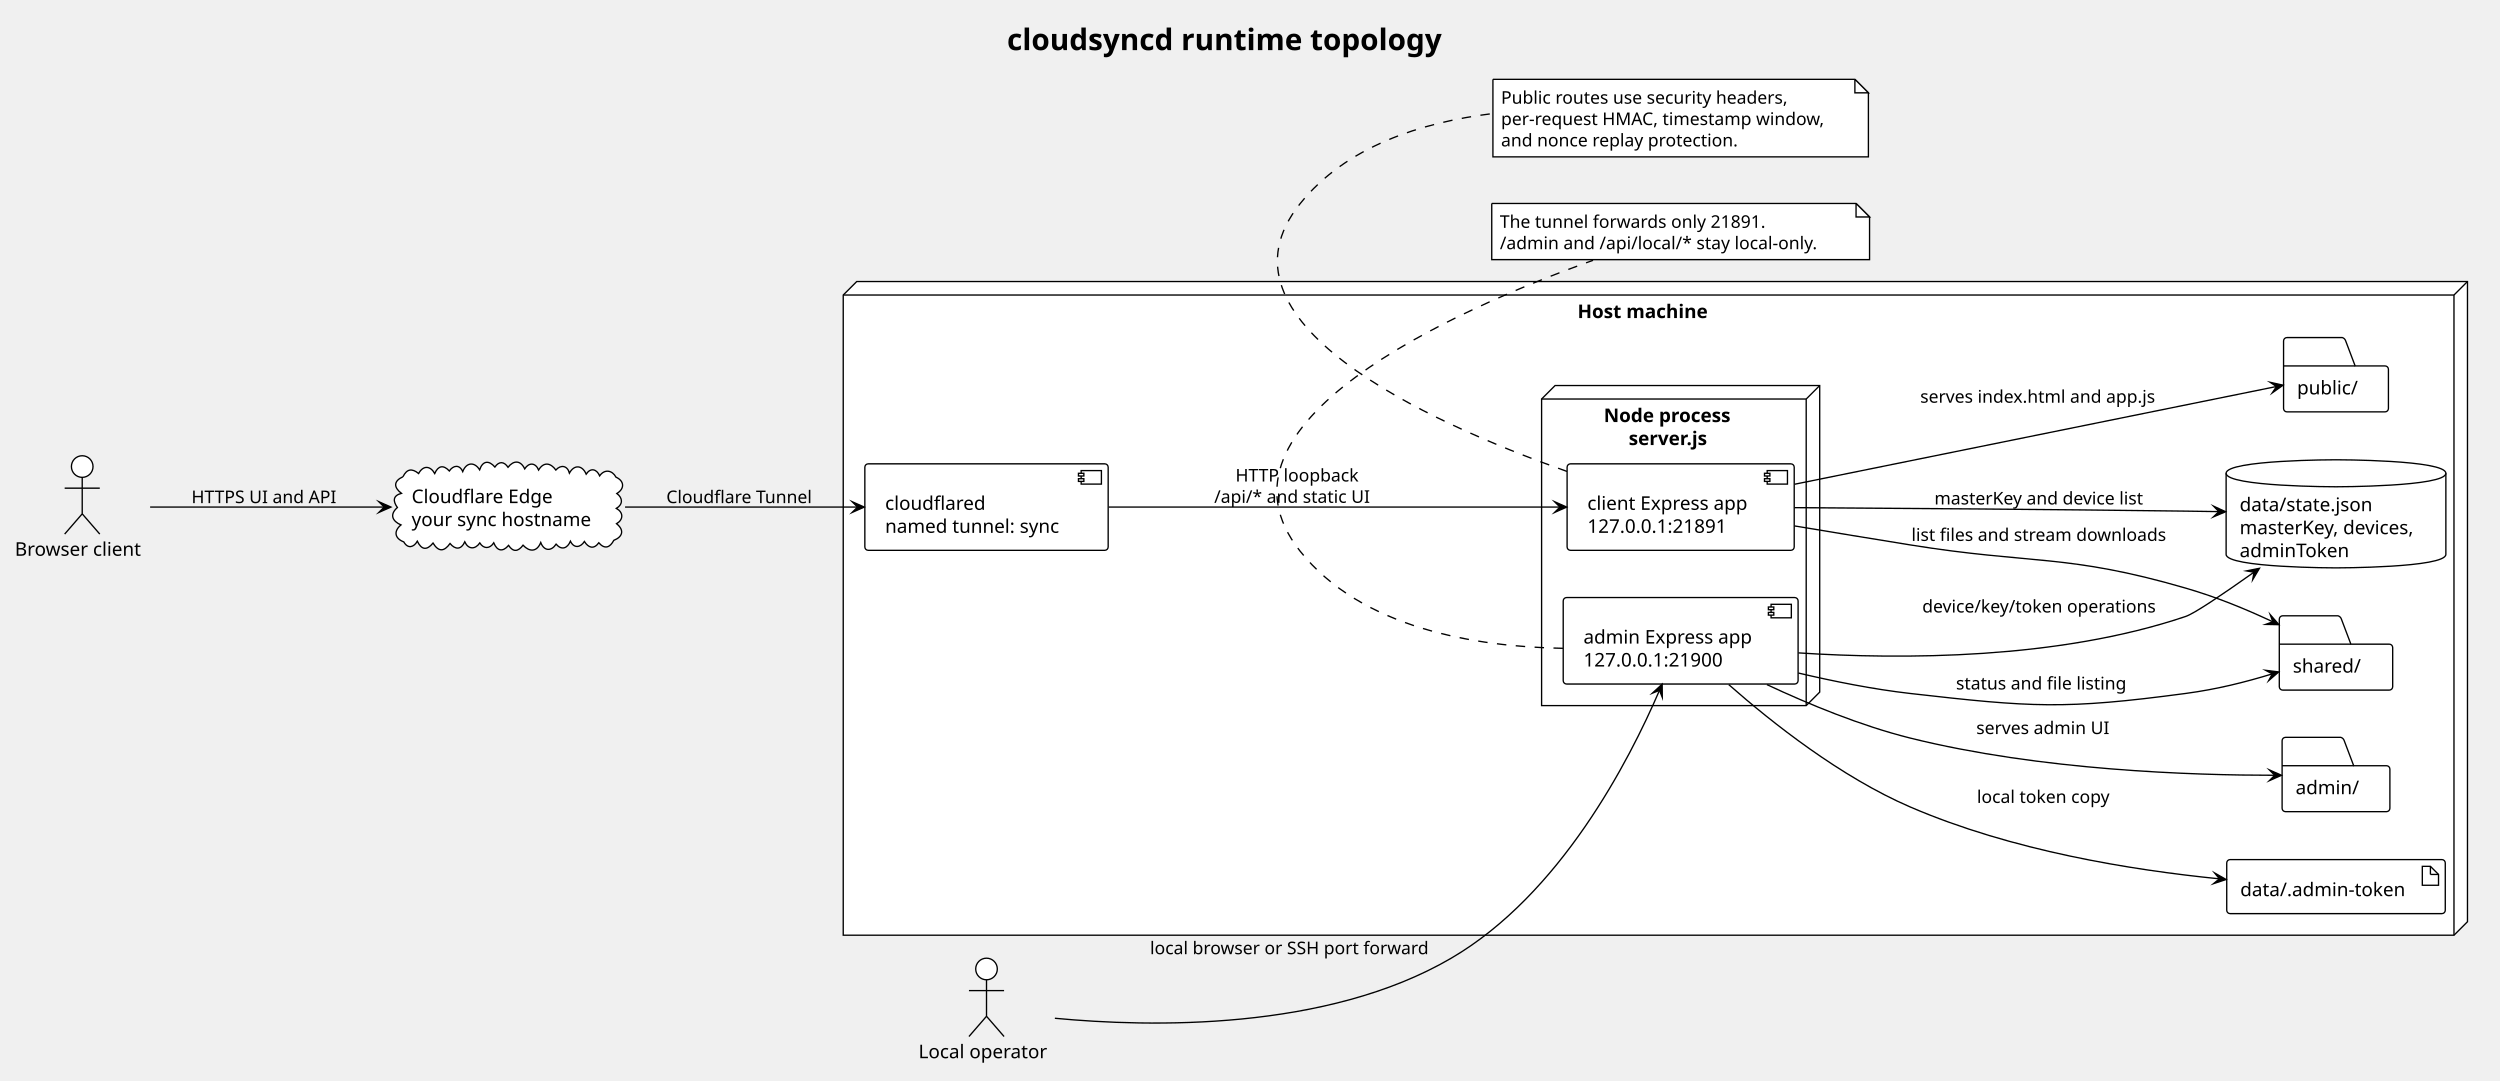
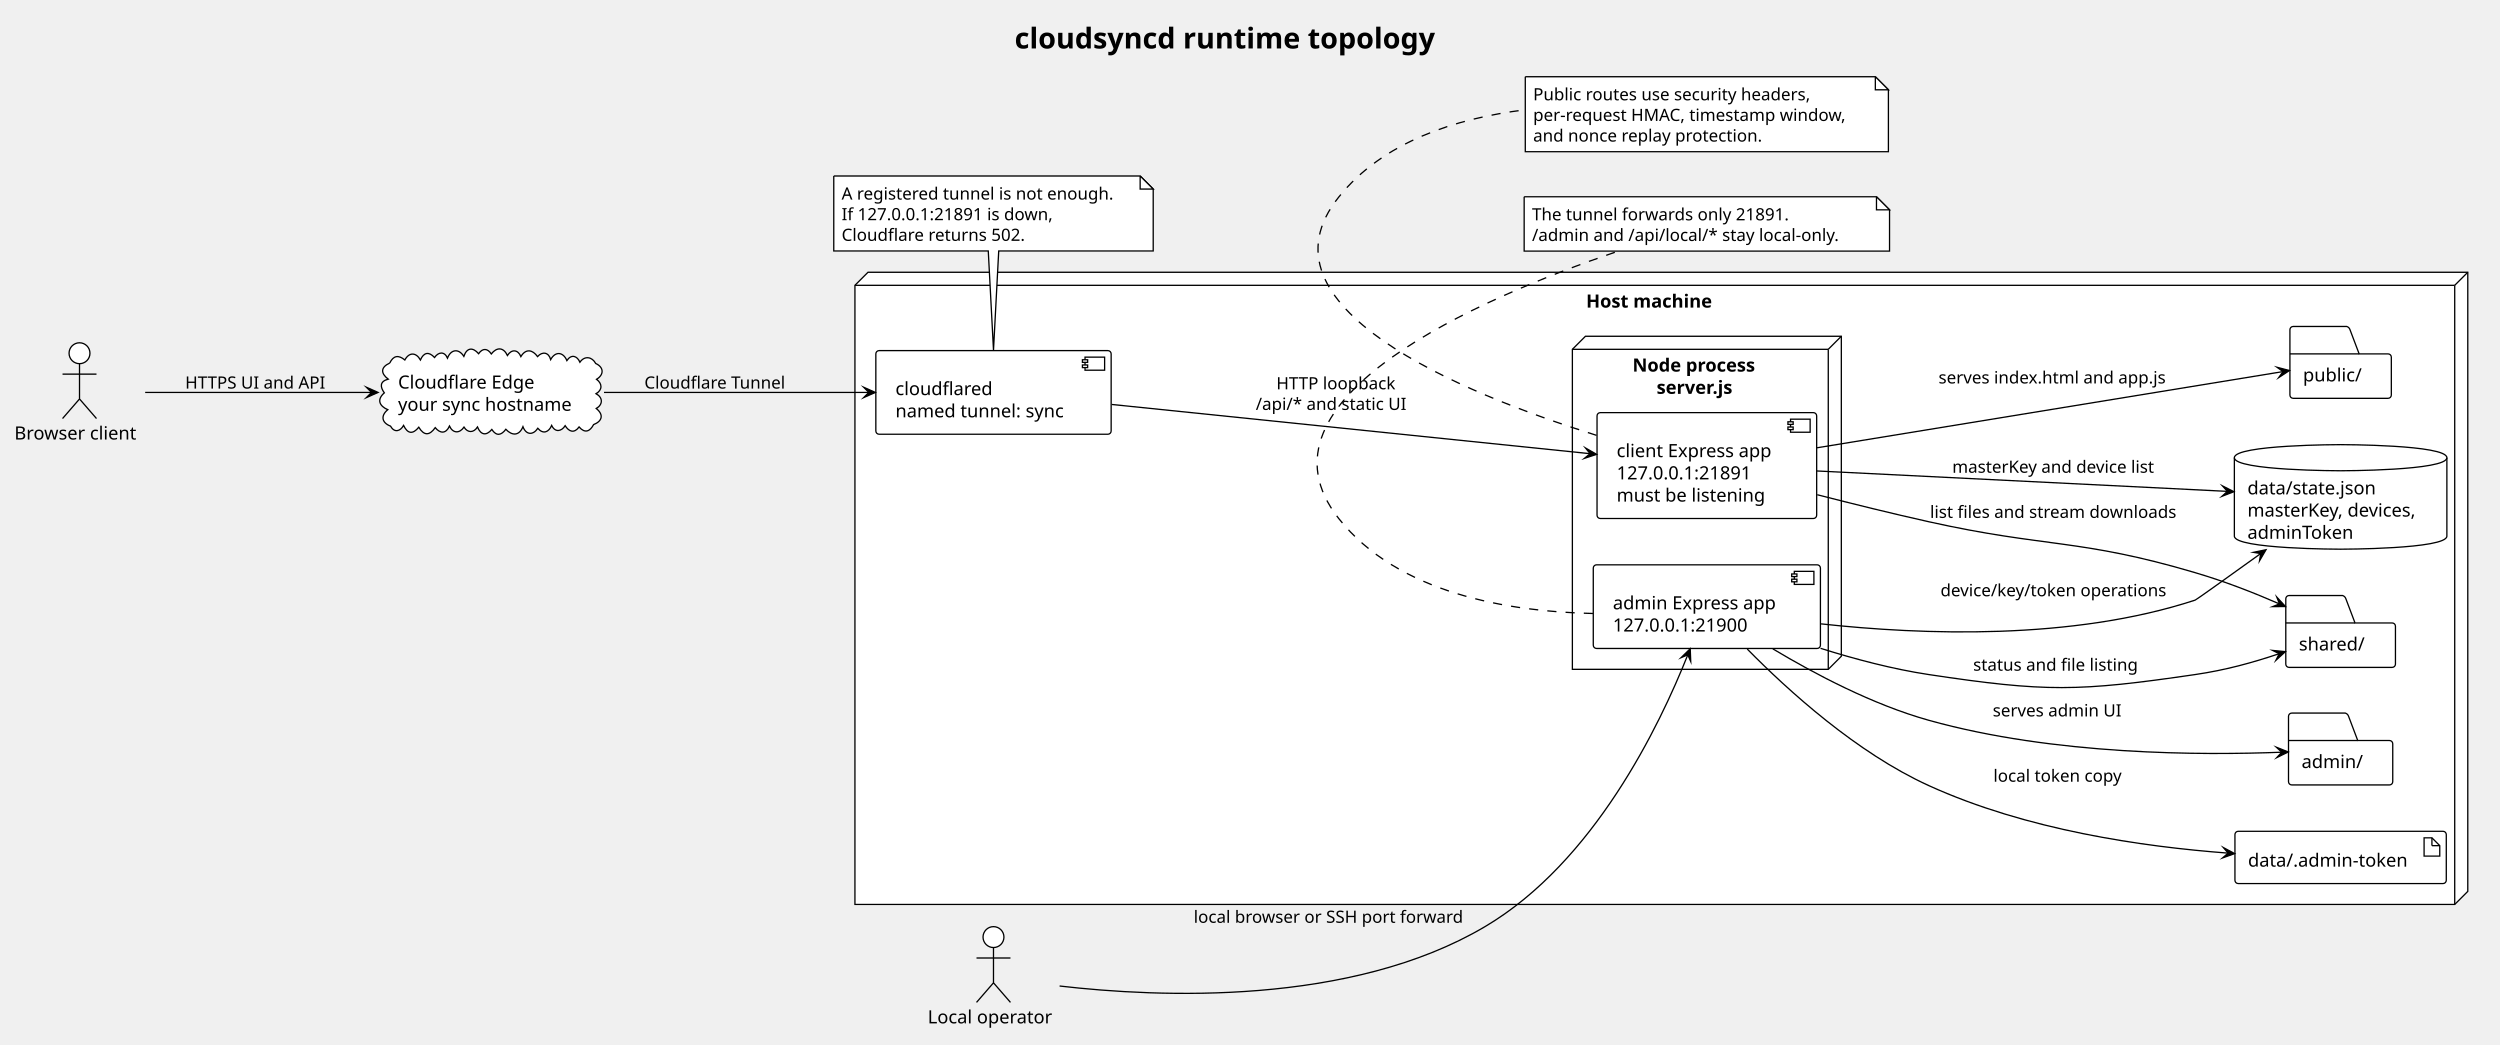
- <svg xmlns="http://www.w3.org/2000/svg" contentStyleType="text/css" data-diagram-type="DESCRIPTION" height="800px" preserveAspectRatio="none" style="width:1851px;height:800px;background:#FFFFFF;" version="1.1" viewBox="0 0 1851 800" width="1851px" zoomAndPan="magnify">
+ <svg xmlns="http://www.w3.org/2000/svg" contentStyleType="text/css" data-diagram-type="DESCRIPTION" height="800px" preserveAspectRatio="none" style="width:1914px;height:800px;background:#FFFFFF;" version="1.1" viewBox="0 0 1914 800" width="1914px" zoomAndPan="magnify">
  <defs />
  <g>
    <g class="title" data-source-line="4">
-       <text fill="#000000" font-family="Verdana" font-size="22" font-weight="700" lengthAdjust="spacing" textLength="358.682" x="745.619" y="37.118">cloudsyncd runtime topology</text>
+       <text fill="#000000" font-family="Verdana" font-size="22" font-weight="700" lengthAdjust="spacing" textLength="358.682" x="776.824" y="37.118">cloudsyncd runtime topology</text>
    </g>
    <g class="cluster" data-qualified-name="Host" data-source-line="10" id="ent0004">
-       <polygon fill="#FFFFFF" points="624.33,218.437,634.33,208.437,1826.92,208.437,1826.92,682.437,1816.92,692.437,624.33,692.437,624.33,218.437" style="stroke:#000000;stroke-width:1;stroke-linejoin:miter;stroke-miterlimit:10;" />
-       <line style="stroke:#000000;stroke-width:1;" x1="1816.92" x2="1826.92" y1="218.437" y2="208.437" />
-       <line style="stroke:#000000;stroke-width:1;" x1="624.33" x2="1816.92" y1="218.437" y2="218.437" />
-       <line style="stroke:#000000;stroke-width:1;" x1="1816.92" x2="1816.92" y1="218.437" y2="692.437" />
-       <text fill="#000000" font-family="Verdana" font-size="14" font-weight="700" lengthAdjust="spacing" textLength="107.235" x="1168.007" y="235.512">Host machine</text>
+       <polygon fill="#FFFFFF" points="654.54,218.437,664.54,208.437,1889.33,208.437,1889.33,682.437,1879.33,692.437,654.54,692.437,654.54,218.437" style="stroke:#000000;stroke-width:1;stroke-linejoin:miter;stroke-miterlimit:10;" />
+       <line style="stroke:#000000;stroke-width:1;" x1="1879.33" x2="1889.33" y1="218.437" y2="208.437" />
+       <line style="stroke:#000000;stroke-width:1;" x1="654.54" x2="1879.33" y1="218.437" y2="218.437" />
+       <line style="stroke:#000000;stroke-width:1;" x1="1879.33" x2="1879.33" y1="218.437" y2="692.437" />
+       <text fill="#000000" font-family="Verdana" font-size="14" font-weight="700" lengthAdjust="spacing" textLength="107.235" x="1214.317" y="235.512">Host machine</text>
    </g>
    <g class="cluster" data-qualified-name="Host.Node" data-source-line="13" id="ent0006">
-       <polygon fill="#FFFFFF" points="1141.4,295.437,1151.4,285.437,1347.31,285.437,1347.31,512.437,1337.31,522.437,1141.4,522.437,1141.4,295.437" style="stroke:#000000;stroke-width:1;stroke-linejoin:miter;stroke-miterlimit:10;" />
-       <line style="stroke:#000000;stroke-width:1;" x1="1337.31" x2="1347.31" y1="295.437" y2="285.437" />
-       <line style="stroke:#000000;stroke-width:1;" x1="1141.4" x2="1337.31" y1="295.437" y2="295.437" />
-       <line style="stroke:#000000;stroke-width:1;" x1="1337.31" x2="1337.31" y1="295.437" y2="522.437" />
-       <text fill="#000000" font-family="Verdana" font-size="14" font-weight="700" lengthAdjust="spacing" textLength="105.841" x="1187.435" y="312.512">Node process</text>
-       <text fill="#000000" font-family="Verdana" font-size="14" font-weight="700" lengthAdjust="spacing" textLength="68.92" x="1205.895" y="329.527">server.js</text>
+       <polygon fill="#FFFFFF" points="1203.81,267.437,1213.81,257.437,1409.72,257.437,1409.72,502.437,1399.72,512.437,1203.81,512.437,1203.81,267.437" style="stroke:#000000;stroke-width:1;stroke-linejoin:miter;stroke-miterlimit:10;" />
+       <line style="stroke:#000000;stroke-width:1;" x1="1399.72" x2="1409.72" y1="267.437" y2="257.437" />
+       <line style="stroke:#000000;stroke-width:1;" x1="1203.81" x2="1399.72" y1="267.437" y2="267.437" />
+       <line style="stroke:#000000;stroke-width:1;" x1="1399.72" x2="1399.72" y1="267.437" y2="512.437" />
+       <text fill="#000000" font-family="Verdana" font-size="14" font-weight="700" lengthAdjust="spacing" textLength="105.841" x="1249.845" y="284.512">Node process</text>
+       <text fill="#000000" font-family="Verdana" font-size="14" font-weight="700" lengthAdjust="spacing" textLength="68.92" x="1268.305" y="301.527">server.js</text>
    </g>
    <g class="entity" data-qualified-name="Host.Tunnel" data-source-line="11" id="ent0005">
-       <rect fill="#FFFFFF" height="64.029" rx="2.5" ry="2.5" style="stroke:#000000;stroke-width:1;" width="180.157" x="640.33" y="343.427" />
-       <rect fill="#FFFFFF" height="10" style="stroke:#000000;stroke-width:1;" width="15" x="800.487" y="348.427" />
-       <rect fill="#FFFFFF" height="2" style="stroke:#000000;stroke-width:1;" width="4" x="798.487" y="350.427" />
-       <rect fill="#FFFFFF" height="2" style="stroke:#000000;stroke-width:1;" width="4" x="798.487" y="354.427" />
-       <text fill="#000000" font-family="Verdana" font-size="14" lengthAdjust="spacing" textLength="77.424" x="655.33" y="377.502">cloudflared</text>
-       <text fill="#000000" font-family="Verdana" font-size="14" lengthAdjust="spacing" textLength="140.157" x="655.33" y="394.517">named tunnel: sync</text>
+       <rect fill="#FFFFFF" height="64.029" rx="2.5" ry="2.5" style="stroke:#000000;stroke-width:1;" width="180.157" x="670.54" y="268.427" />
+       <rect fill="#FFFFFF" height="10" style="stroke:#000000;stroke-width:1;" width="15" x="830.697" y="273.427" />
+       <rect fill="#FFFFFF" height="2" style="stroke:#000000;stroke-width:1;" width="4" x="828.697" y="275.427" />
+       <rect fill="#FFFFFF" height="2" style="stroke:#000000;stroke-width:1;" width="4" x="828.697" y="279.427" />
+       <text fill="#000000" font-family="Verdana" font-size="14" lengthAdjust="spacing" textLength="77.424" x="685.54" y="302.502">cloudflared</text>
+       <text fill="#000000" font-family="Verdana" font-size="14" lengthAdjust="spacing" textLength="140.157" x="685.54" y="319.517">named tunnel: sync</text>
    </g>
    <g class="entity" data-qualified-name="Host.PublicDir" data-source-line="18" id="ent0009">
-       <path d="M1693.25,249.937 L1734.25,249.937 A3.75,3.75 0 0 1 1736.75,252.437 L1743.75,270.937 L1765.89,270.937 A2.5,2.5 0 0 1 1768.39,273.437 L1768.39,302.452 A2.5,2.5 0 0 1 1765.89,304.952 L1693.25,304.952 A2.5,2.5 0 0 1 1690.75,302.452 L1690.75,252.437 A2.5,2.5 0 0 1 1693.25,249.937" fill="#FFFFFF" style="stroke:#000000;stroke-width:1;" />
-       <line style="stroke:#000000;stroke-width:1;" x1="1690.75" x2="1743.75" y1="270.937" y2="270.937" />
-       <text fill="#000000" font-family="Verdana" font-size="14" lengthAdjust="spacing" textLength="47.64" x="1700.75" y="292.012">public/</text>
+       <path d="M1755.66,249.937 L1796.66,249.937 A3.75,3.75 0 0 1 1799.16,252.437 L1806.16,270.937 L1828.3,270.937 A2.5,2.5 0 0 1 1830.8,273.437 L1830.8,302.452 A2.5,2.5 0 0 1 1828.3,304.952 L1755.66,304.952 A2.5,2.5 0 0 1 1753.16,302.452 L1753.16,252.437 A2.5,2.5 0 0 1 1755.66,249.937" fill="#FFFFFF" style="stroke:#000000;stroke-width:1;" />
+       <line style="stroke:#000000;stroke-width:1;" x1="1753.16" x2="1806.16" y1="270.937" y2="270.937" />
+       <text fill="#000000" font-family="Verdana" font-size="14" lengthAdjust="spacing" textLength="47.64" x="1763.16" y="292.012">public/</text>
    </g>
    <g class="entity" data-qualified-name="Host.AdminDir" data-source-line="19" id="ent0010">
-       <path d="M1692.17,545.937 L1733.17,545.937 A3.75,3.75 0 0 1 1735.67,548.437 L1742.67,566.937 L1766.977,566.937 A2.5,2.5 0 0 1 1769.477,569.437 L1769.477,598.452 A2.5,2.5 0 0 1 1766.977,600.952 L1692.17,600.952 A2.5,2.5 0 0 1 1689.67,598.452 L1689.67,548.437 A2.5,2.5 0 0 1 1692.17,545.937" fill="#FFFFFF" style="stroke:#000000;stroke-width:1;" />
-       <line style="stroke:#000000;stroke-width:1;" x1="1689.67" x2="1742.67" y1="566.937" y2="566.937" />
-       <text fill="#000000" font-family="Verdana" font-size="14" lengthAdjust="spacing" textLength="49.807" x="1699.67" y="588.013">admin/</text>
+       <path d="M1754.58,545.937 L1795.58,545.937 A3.75,3.75 0 0 1 1798.08,548.437 L1805.08,566.937 L1829.387,566.937 A2.5,2.5 0 0 1 1831.887,569.437 L1831.887,598.452 A2.5,2.5 0 0 1 1829.387,600.952 L1754.58,600.952 A2.5,2.5 0 0 1 1752.08,598.452 L1752.08,548.437 A2.5,2.5 0 0 1 1754.58,545.937" fill="#FFFFFF" style="stroke:#000000;stroke-width:1;" />
+       <line style="stroke:#000000;stroke-width:1;" x1="1752.08" x2="1805.08" y1="566.937" y2="566.937" />
+       <text fill="#000000" font-family="Verdana" font-size="14" lengthAdjust="spacing" textLength="49.807" x="1762.08" y="588.013">admin/</text>
    </g>
    <g class="entity" data-qualified-name="Host.SharedDir" data-source-line="20" id="ent0011">
-       <path d="M1690.09,455.937 L1731.09,455.937 A3.75,3.75 0 0 1 1733.59,458.437 L1740.59,476.937 L1769.046,476.937 A2.5,2.5 0 0 1 1771.546,479.437 L1771.546,508.452 A2.5,2.5 0 0 1 1769.046,510.952 L1690.09,510.952 A2.5,2.5 0 0 1 1687.59,508.452 L1687.59,458.437 A2.5,2.5 0 0 1 1690.09,455.937" fill="#FFFFFF" style="stroke:#000000;stroke-width:1;" />
-       <line style="stroke:#000000;stroke-width:1;" x1="1687.59" x2="1740.59" y1="476.937" y2="476.937" />
-       <text fill="#000000" font-family="Verdana" font-size="14" lengthAdjust="spacing" textLength="53.956" x="1697.59" y="498.012">shared/</text>
+       <path d="M1752.5,455.937 L1793.5,455.937 A3.75,3.75 0 0 1 1796,458.437 L1803,476.937 L1831.456,476.937 A2.5,2.5 0 0 1 1833.956,479.437 L1833.956,508.452 A2.5,2.5 0 0 1 1831.456,510.952 L1752.5,510.952 A2.5,2.5 0 0 1 1750,508.452 L1750,458.437 A2.5,2.5 0 0 1 1752.5,455.937" fill="#FFFFFF" style="stroke:#000000;stroke-width:1;" />
+       <line style="stroke:#000000;stroke-width:1;" x1="1750" x2="1803" y1="476.937" y2="476.937" />
+       <text fill="#000000" font-family="Verdana" font-size="14" lengthAdjust="spacing" textLength="53.956" x="1760" y="498.012">shared/</text>
    </g>
    <g class="entity" data-qualified-name="Host.State" data-source-line="21" id="ent0012">
-       <path d="M1648.22,350.417 C1648.22,340.417 1729.57,340.417 1729.57,340.417 C1729.57,340.417 1810.92,340.417 1810.92,350.417 L1810.92,410.461 C1810.92,420.461 1729.57,420.461 1729.57,420.461 C1729.57,420.461 1648.22,420.461 1648.22,410.461 L1648.22,350.417" fill="#FFFFFF" style="stroke:#000000;stroke-width:1;" />
-       <path d="M1648.22,350.417 C1648.22,360.417 1729.57,360.417 1729.57,360.417 C1729.57,360.417 1810.92,360.417 1810.92,350.417" fill="none" style="stroke:#000000;stroke-width:1;" />
-       <text fill="#000000" font-family="Verdana" font-size="14" lengthAdjust="spacing" textLength="107.051" x="1658.22" y="378.493">data/state.json</text>
-       <text fill="#000000" font-family="Verdana" font-size="14" lengthAdjust="spacing" textLength="142.7" x="1658.22" y="395.507">masterKey, devices,</text>
-       <text fill="#000000" font-family="Verdana" font-size="14" lengthAdjust="spacing" textLength="86.058" x="1658.22" y="412.522">adminToken</text>
+       <path d="M1710.63,350.417 C1710.63,340.417 1791.98,340.417 1791.98,340.417 C1791.98,340.417 1873.33,340.417 1873.33,350.417 L1873.33,410.461 C1873.33,420.461 1791.98,420.461 1791.98,420.461 C1791.98,420.461 1710.63,420.461 1710.63,410.461 L1710.63,350.417" fill="#FFFFFF" style="stroke:#000000;stroke-width:1;" />
+       <path d="M1710.63,350.417 C1710.63,360.417 1791.98,360.417 1791.98,360.417 C1791.98,360.417 1873.33,360.417 1873.33,350.417" fill="none" style="stroke:#000000;stroke-width:1;" />
+       <text fill="#000000" font-family="Verdana" font-size="14" lengthAdjust="spacing" textLength="107.051" x="1720.63" y="378.493">data/state.json</text>
+       <text fill="#000000" font-family="Verdana" font-size="14" lengthAdjust="spacing" textLength="142.7" x="1720.63" y="395.507">masterKey, devices,</text>
+       <text fill="#000000" font-family="Verdana" font-size="14" lengthAdjust="spacing" textLength="86.058" x="1720.63" y="412.522">adminToken</text>
    </g>
    <g class="entity" data-qualified-name="Host.TokenFile" data-source-line="22" id="ent0013">
-       <rect fill="#FFFFFF" height="40.015" rx="2.5" ry="2.5" style="stroke:#000000;stroke-width:1;" width="161.81" x="1648.67" y="636.437" />
-       <polygon fill="#FFFFFF" points="1793.48,641.437,1793.48,655.437,1805.48,655.437,1805.48,647.437,1799.48,641.437,1793.48,641.437" style="stroke:#000000;stroke-width:1;stroke-linejoin:miter;stroke-miterlimit:10;" />
-       <line style="stroke:#000000;stroke-width:1;" x1="1799.48" x2="1799.48" y1="641.437" y2="647.437" />
-       <line style="stroke:#000000;stroke-width:1;" x1="1805.48" x2="1799.48" y1="647.437" y2="647.437" />
-       <text fill="#000000" font-family="Verdana" font-size="14" lengthAdjust="spacing" textLength="131.81" x="1658.67" y="663.513">data/.admin-token</text>
+       <rect fill="#FFFFFF" height="40.015" rx="2.5" ry="2.5" style="stroke:#000000;stroke-width:1;" width="161.81" x="1711.07" y="636.437" />
+       <polygon fill="#FFFFFF" points="1855.88,641.437,1855.88,655.437,1867.88,655.437,1867.88,647.437,1861.88,641.437,1855.88,641.437" style="stroke:#000000;stroke-width:1;stroke-linejoin:miter;stroke-miterlimit:10;" />
+       <line style="stroke:#000000;stroke-width:1;" x1="1861.88" x2="1861.88" y1="641.437" y2="647.437" />
+       <line style="stroke:#000000;stroke-width:1;" x1="1867.88" x2="1861.88" y1="647.437" y2="647.437" />
+       <text fill="#000000" font-family="Verdana" font-size="14" lengthAdjust="spacing" textLength="131.81" x="1721.07" y="663.513">data/.admin-token</text>
    </g>
    <g class="entity" data-qualified-name="Host.Node.ClientApp" data-source-line="14" id="ent0007">
-       <rect fill="#FFFFFF" height="64.029" rx="2.5" ry="2.5" style="stroke:#000000;stroke-width:1;" width="168.153" x="1160.28" y="343.427" />
-       <rect fill="#FFFFFF" height="10" style="stroke:#000000;stroke-width:1;" width="15" x="1308.433" y="348.427" />
-       <rect fill="#FFFFFF" height="2" style="stroke:#000000;stroke-width:1;" width="4" x="1306.433" y="350.427" />
-       <rect fill="#FFFFFF" height="2" style="stroke:#000000;stroke-width:1;" width="4" x="1306.433" y="354.427" />
-       <text fill="#000000" font-family="Verdana" font-size="14" lengthAdjust="spacing" textLength="128.153" x="1175.28" y="377.502">client Express app</text>
-       <text fill="#000000" font-family="Verdana" font-size="14" lengthAdjust="spacing" textLength="119.54" x="1175.28" y="394.517">127.0.0.1:21891</text>
+       <rect fill="#FFFFFF" height="81.044" rx="2.5" ry="2.5" style="stroke:#000000;stroke-width:1;" width="168.153" x="1222.69" y="315.917" />
+       <rect fill="#FFFFFF" height="10" style="stroke:#000000;stroke-width:1;" width="15" x="1370.843" y="320.917" />
+       <rect fill="#FFFFFF" height="2" style="stroke:#000000;stroke-width:1;" width="4" x="1368.843" y="322.917" />
+       <rect fill="#FFFFFF" height="2" style="stroke:#000000;stroke-width:1;" width="4" x="1368.843" y="326.917" />
+       <text fill="#000000" font-family="Verdana" font-size="14" lengthAdjust="spacing" textLength="128.153" x="1237.69" y="349.993">client Express app</text>
+       <text fill="#000000" font-family="Verdana" font-size="14" lengthAdjust="spacing" textLength="119.54" x="1237.69" y="367.007">127.0.0.1:21891</text>
+       <text fill="#000000" font-family="Verdana" font-size="14" lengthAdjust="spacing" textLength="121.311" x="1237.69" y="384.022">must be listening</text>
    </g>
    <g class="entity" data-qualified-name="Host.Node.AdminApp" data-source-line="15" id="ent0008">
-       <rect fill="#FFFFFF" height="64.029" rx="2.5" ry="2.5" style="stroke:#000000;stroke-width:1;" width="173.909" x="1157.4" y="442.427" />
-       <rect fill="#FFFFFF" height="10" style="stroke:#000000;stroke-width:1;" width="15" x="1311.309" y="447.427" />
-       <rect fill="#FFFFFF" height="2" style="stroke:#000000;stroke-width:1;" width="4" x="1309.309" y="449.427" />
-       <rect fill="#FFFFFF" height="2" style="stroke:#000000;stroke-width:1;" width="4" x="1309.309" y="453.427" />
-       <text fill="#000000" font-family="Verdana" font-size="14" lengthAdjust="spacing" textLength="133.909" x="1172.4" y="476.502">admin Express app</text>
-       <text fill="#000000" font-family="Verdana" font-size="14" lengthAdjust="spacing" textLength="119.54" x="1172.4" y="493.517">127.0.0.1:21900</text>
+       <rect fill="#FFFFFF" height="64.029" rx="2.5" ry="2.5" style="stroke:#000000;stroke-width:1;" width="173.909" x="1219.81" y="432.427" />
+       <rect fill="#FFFFFF" height="10" style="stroke:#000000;stroke-width:1;" width="15" x="1373.719" y="437.427" />
+       <rect fill="#FFFFFF" height="2" style="stroke:#000000;stroke-width:1;" width="4" x="1371.719" y="439.427" />
+       <rect fill="#FFFFFF" height="2" style="stroke:#000000;stroke-width:1;" width="4" x="1371.719" y="443.427" />
+       <text fill="#000000" font-family="Verdana" font-size="14" lengthAdjust="spacing" textLength="133.909" x="1234.81" y="466.502">admin Express app</text>
+       <text fill="#000000" font-family="Verdana" font-size="14" lengthAdjust="spacing" textLength="119.54" x="1234.81" y="483.517">127.0.0.1:21900</text>
    </g>
    <g class="entity" data-qualified-name="Browser" data-source-line="6" id="ent0001">
-       <ellipse cx="60.875" cy="345.437" fill="#FFFFFF" rx="8" ry="8" style="stroke:#000000;stroke-width:1;" />
-       <path d="M60.875,353.437 L60.875,380.437 M47.875,361.437 L73.875,361.437 M60.875,380.437 L47.875,395.437 M60.875,380.437 L73.875,395.437" fill="none" style="stroke:#000000;stroke-width:1;" />
-       <text fill="#000000" font-family="Verdana" font-size="14" lengthAdjust="spacing" textLength="99.75" x="11" y="411.512">Browser client</text>
+       <ellipse cx="60.875" cy="270.437" fill="#FFFFFF" rx="8" ry="8" style="stroke:#000000;stroke-width:1;" />
+       <path d="M60.875,278.437 L60.875,305.437 M47.875,286.437 L73.875,286.437 M60.875,305.437 L47.875,320.437 M60.875,305.437 L73.875,320.437" fill="none" style="stroke:#000000;stroke-width:1;" />
+       <text fill="#000000" font-family="Verdana" font-size="14" lengthAdjust="spacing" textLength="99.75" x="11" y="336.512">Browser client</text>
    </g>
    <g class="entity" data-qualified-name="Operator" data-source-line="7" id="ent0002">
-       <ellipse cx="730.413" cy="717.437" fill="#FFFFFF" rx="8" ry="8" style="stroke:#000000;stroke-width:1;" />
-       <path d="M730.413,725.437 L730.413,752.437 M717.413,733.437 L743.413,733.437 M730.413,752.437 L717.413,767.437 M730.413,752.437 L743.413,767.437" fill="none" style="stroke:#000000;stroke-width:1;" />
-       <text fill="#000000" font-family="Verdana" font-size="14" lengthAdjust="spacing" textLength="100.686" x="680.07" y="783.513">Local operator</text>
+       <ellipse cx="760.613" cy="717.437" fill="#FFFFFF" rx="8" ry="8" style="stroke:#000000;stroke-width:1;" />
+       <path d="M760.613,725.437 L760.613,752.437 M747.613,733.437 L773.613,733.437 M760.613,752.437 L747.613,767.437 M760.613,752.437 L773.613,767.437" fill="none" style="stroke:#000000;stroke-width:1;" />
+       <text fill="#000000" font-family="Verdana" font-size="14" lengthAdjust="spacing" textLength="100.686" x="710.27" y="783.513">Local operator</text>
    </g>
    <g class="entity" data-qualified-name="Edge" data-source-line="8" id="ent0003">
-       <path d="M298.375,352.969 C301.213,347.093 305.079,346.608 309.942,350.595 C313.276,344.489 318.491,344.681 321.865,350.555 C324.473,344.745 328.26,343.972 332.681,348.694 C335.588,344.524 340.14,343.668 342.606,349.148 C345.195,342.415 351.127,341.562 355.106,347.81 C357.449,341.065 361.939,340.659 366.417,345.773 C369.534,341.368 373.179,341.588 376.139,345.948 C380.339,340.663 385.394,340.692 388.484,347.118 C391.671,342.204 396.469,342.496 398.799,347.969 C402.636,341.665 407.724,342.721 411.543,347.988 C415.296,343.852 420.053,344.676 421.613,350.26 C425.226,343.692 431.194,344.415 433.995,351.024 C437.481,345.957 441.785,347.367 443.998,352.297 C447.619,347.113 453.315,348.112 456.081,353.293 C462.412,356.156 462.546,361.881 456.716,365.383 C461.151,368.698 461.391,373.401 456.371,376.419 C461.654,379.385 461.724,384.668 456.503,387.757 C462.392,392.49 461.122,397.436 454.451,400.078 C451.662,405.344 447.848,407.022 443.354,401.897 C439.542,407.03 435.628,405.518 432.687,400.941 C429.837,405.377 425.017,406.291 422.359,400.743 C420.133,405.802 416.003,407.798 411.739,402.922 C408.074,408.379 402.772,408.046 400.372,401.703 C397.418,408.855 392.046,408.717 387.259,403.674 C383.774,408.264 380.16,409.198 376.538,403.821 C372.12,408.979 368.077,407.943 365.561,401.948 C362.663,406.394 358.201,406.626 355.238,402.022 C351.773,406.937 346.827,406.923 344.115,401.231 C341.416,407.153 337.07,407.077 333.215,402.424 C328.766,408.577 324.738,408.753 320.613,402.106 C316.008,407.678 312.167,407.221 308.971,400.744 C306.418,405.232 301.992,406.583 298.963,401.228 C292.218,398.67 291.311,393.274 296.872,388.666 C290.574,385.871 288.181,381.085 294.234,375.764 C290.959,371.185 290.651,367.075 297.19,365.258 C291.384,360.811 291.338,356.179 298.375,352.969" fill="#FFFFFF" style="stroke:#000000;stroke-width:1;" />
-       <text fill="#000000" font-family="Verdana" font-size="14" lengthAdjust="spacing" textLength="110.742" x="304.75" y="372.502">Cloudflare Edge</text>
-       <text fill="#000000" font-family="Verdana" font-size="14" lengthAdjust="spacing" textLength="142.584" x="304.75" y="389.517">your sync hostname</text>
+       <path d="M298.375,277.969 C301.213,272.093 305.079,271.608 309.942,275.595 C313.276,269.489 318.491,269.681 321.865,275.555 C324.473,269.745 328.26,268.972 332.681,273.694 C335.588,269.524 340.14,268.668 342.606,274.148 C345.195,267.415 351.127,266.562 355.106,272.81 C357.449,266.065 361.939,265.659 366.417,270.773 C369.534,266.368 373.179,266.588 376.139,270.948 C380.339,265.663 385.394,265.692 388.484,272.118 C391.671,267.204 396.469,267.496 398.799,272.969 C402.636,266.665 407.724,267.721 411.543,272.988 C415.296,268.852 420.053,269.676 421.613,275.26 C425.226,268.692 431.194,269.415 433.995,276.024 C437.481,270.957 441.785,272.367 443.998,277.297 C447.619,272.113 453.315,273.112 456.081,278.293 C462.412,281.156 462.546,286.881 456.716,290.383 C461.151,293.698 461.391,298.401 456.371,301.419 C461.654,304.385 461.724,309.668 456.503,312.757 C462.392,317.49 461.122,322.436 454.451,325.078 C451.662,330.344 447.848,332.022 443.354,326.897 C439.542,332.03 435.628,330.518 432.687,325.941 C429.837,330.377 425.017,331.291 422.359,325.743 C420.133,330.802 416.003,332.798 411.739,327.922 C408.074,333.379 402.772,333.046 400.372,326.703 C397.418,333.855 392.046,333.717 387.259,328.674 C383.774,333.264 380.16,334.198 376.538,328.821 C372.12,333.979 368.077,332.943 365.561,326.948 C362.663,331.394 358.201,331.626 355.238,327.022 C351.773,331.937 346.827,331.923 344.115,326.231 C341.416,332.153 337.07,332.077 333.215,327.424 C328.766,333.577 324.738,333.753 320.613,327.106 C316.008,332.678 312.167,332.221 308.971,325.744 C306.418,330.232 301.992,331.583 298.963,326.228 C292.218,323.67 291.311,318.274 296.872,313.666 C290.574,310.871 288.181,306.085 294.234,300.764 C290.959,296.185 290.651,292.075 297.19,290.258 C291.384,285.811 291.338,281.179 298.375,277.969" fill="#FFFFFF" style="stroke:#000000;stroke-width:1;" />
+       <text fill="#000000" font-family="Verdana" font-size="14" lengthAdjust="spacing" textLength="110.742" x="304.75" y="297.502">Cloudflare Edge</text>
+       <text fill="#000000" font-family="Verdana" font-size="14" lengthAdjust="spacing" textLength="142.584" x="304.75" y="314.517">your sync hostname</text>
    </g>
    <g class="entity" data-qualified-name="GMN25" data-source-line="40" id="ent0026">
-       <path d="M1104.49,150.637 L1104.49,192.236 L1384.22,192.236 L1384.22,160.637 L1374.22,150.637 L1104.49,150.637" fill="#FFFFFF" style="stroke:#000000;stroke-width:1;" />
-       <path d="M1374.22,150.637 L1374.22,160.637 L1384.22,160.637 L1374.22,150.637" fill="#FFFFFF" style="stroke:#000000;stroke-width:1;" />
-       <text fill="#000000" font-family="Verdana" font-size="13" lengthAdjust="spacing" textLength="213.681" x="1110.49" y="168.707">The tunnel forwards only 21891.</text>
-       <text fill="#000000" font-family="Verdana" font-size="13" lengthAdjust="spacing" textLength="258.731" x="1110.49" y="184.506">/admin and /api/local/* stay local-only.</text>
+       <path d="M1166.9,150.637 L1166.9,192.236 L1446.63,192.236 L1446.63,160.637 L1436.63,150.637 L1166.9,150.637" fill="#FFFFFF" style="stroke:#000000;stroke-width:1;" />
+       <path d="M1436.63,150.637 L1436.63,160.637 L1446.63,160.637 L1436.63,150.637" fill="#FFFFFF" style="stroke:#000000;stroke-width:1;" />
+       <text fill="#000000" font-family="Verdana" font-size="13" lengthAdjust="spacing" textLength="213.681" x="1172.9" y="168.707">The tunnel forwards only 21891.</text>
+       <text fill="#000000" font-family="Verdana" font-size="13" lengthAdjust="spacing" textLength="258.731" x="1172.9" y="184.506">/admin and /api/local/* stay local-only.</text>
    </g>
    <g class="entity" data-qualified-name="GMN28" data-source-line="45" id="ent0029">
-       <path d="M1105.36,58.737 L1105.36,116.135 L1383.358,116.135 L1383.358,68.737 L1373.358,58.737 L1105.36,58.737" fill="#FFFFFF" style="stroke:#000000;stroke-width:1;" />
-       <path d="M1373.358,58.737 L1373.358,68.737 L1383.358,68.737 L1373.358,58.737" fill="#FFFFFF" style="stroke:#000000;stroke-width:1;" />
-       <text fill="#000000" font-family="Verdana" font-size="13" lengthAdjust="spacing" textLength="228.522" x="1111.36" y="76.807">Public routes use security headers,</text>
-       <text fill="#000000" font-family="Verdana" font-size="13" lengthAdjust="spacing" textLength="256.998" x="1111.36" y="92.606">per-request HMAC, timestamp window,</text>
-       <text fill="#000000" font-family="Verdana" font-size="13" lengthAdjust="spacing" textLength="187.878" x="1111.36" y="108.406">and nonce replay protection.</text>
+       <path d="M1167.76,58.737 L1167.76,116.135 L1445.758,116.135 L1445.758,68.737 L1435.758,58.737 L1167.76,58.737" fill="#FFFFFF" style="stroke:#000000;stroke-width:1;" />
+       <path d="M1435.758,58.737 L1435.758,68.737 L1445.758,68.737 L1435.758,58.737" fill="#FFFFFF" style="stroke:#000000;stroke-width:1;" />
+       <text fill="#000000" font-family="Verdana" font-size="13" lengthAdjust="spacing" textLength="228.522" x="1173.76" y="76.807">Public routes use security headers,</text>
+       <text fill="#000000" font-family="Verdana" font-size="13" lengthAdjust="spacing" textLength="256.998" x="1173.76" y="92.606">per-request HMAC, timestamp window,</text>
+       <text fill="#000000" font-family="Verdana" font-size="13" lengthAdjust="spacing" textLength="187.878" x="1173.76" y="108.406">and nonce replay protection.</text>
+     </g>
+     <g class="entity" data-qualified-name="GMN31" data-source-line="51" id="ent0032">
+       <path d="M638.33,134.737 L638.33,192.135 A0,0 0 0 0 638.33,192.135 L756.62,192.135 L760.62,268.067 L764.62,192.135 L882.894,192.135 A0,0 0 0 0 882.894,192.135 L882.894,144.737 L872.894,134.737 L638.33,134.737 A0,0 0 0 0 638.33,134.737" fill="#FFFFFF" style="stroke:#000000;stroke-width:1;" />
+       <path d="M872.894,134.737 L872.894,144.737 L882.894,144.737 L872.894,134.737" fill="#FFFFFF" style="stroke:#000000;stroke-width:1;" />
+       <text fill="#000000" font-family="Verdana" font-size="13" lengthAdjust="spacing" textLength="223.565" x="644.33" y="152.807">A registered tunnel is not enough.</text>
+       <text fill="#000000" font-family="Verdana" font-size="13" lengthAdjust="spacing" textLength="184.679" x="644.33" y="168.606">If 127.0.0.1:21891 is down,</text>
+       <text fill="#000000" font-family="Verdana" font-size="13" lengthAdjust="spacing" textLength="151.95" x="644.33" y="184.406">Cloudflare returns 502.</text>
    </g>
    <g class="link" data-entity-1="ent0001" data-entity-2="ent0003" data-link-type="dependency" data-source-line="25" id="lnk14">
-       <path d="M111.15,375.437 C158.87,375.437 227.19,375.437 284.45,375.437" fill="none" id="Browser-to-Edge" style="stroke:#000000;stroke-width:1;" />
-       <polygon fill="#000000" points="289.45,375.437,280.45,371.437,284.45,375.437,280.45,379.437,289.45,375.437" style="stroke:#000000;stroke-width:1;stroke-linejoin:miter;stroke-miterlimit:10;" />
-       <text fill="#000000" font-family="Verdana" font-size="13" lengthAdjust="spacing" textLength="117.546" x="141.75" y="372.507">HTTPS UI and API</text>
+       <path d="M111.15,300.437 C158.87,300.437 227.19,300.437 284.45,300.437" fill="none" id="Browser-to-Edge" style="stroke:#000000;stroke-width:1;" />
+       <polygon fill="#000000" points="289.45,300.437,280.45,296.437,284.45,300.437,280.45,304.437,289.45,300.437" style="stroke:#000000;stroke-width:1;stroke-linejoin:miter;stroke-miterlimit:10;" />
+       <text fill="#000000" font-family="Verdana" font-size="13" lengthAdjust="spacing" textLength="117.546" x="141.75" y="297.507">HTTPS UI and API</text>
    </g>
    <g class="link" data-entity-1="ent0003" data-entity-2="ent0005" data-link-type="dependency" data-source-line="26" id="lnk15">
-       <path d="M462.79,375.437 C516.47,375.437 580.52,375.437 634.89,375.437" fill="none" id="Edge-to-Tunnel" style="stroke:#000000;stroke-width:1;" />
-       <polygon fill="#000000" points="639.89,375.437,630.89,371.437,634.89,375.437,630.89,379.437,639.89,375.437" style="stroke:#000000;stroke-width:1;stroke-linejoin:miter;stroke-miterlimit:10;" />
-       <text fill="#000000" font-family="Verdana" font-size="13" lengthAdjust="spacing" textLength="114.67" x="493.33" y="372.507">Cloudflare Tunnel</text>
+       <path d="M462.42,300.437 C524.2,300.437 602.48,300.437 665.17,300.437" fill="none" id="Edge-to-Tunnel" style="stroke:#000000;stroke-width:1;" />
+       <polygon fill="#000000" points="670.17,300.437,661.17,296.437,665.17,300.437,661.17,304.437,670.17,300.437" style="stroke:#000000;stroke-width:1;stroke-linejoin:miter;stroke-miterlimit:10;" />
+       <text fill="#000000" font-family="Verdana" font-size="13" lengthAdjust="spacing" textLength="114.67" x="493.33" y="297.507">Cloudflare Tunnel</text>
    </g>
    <g class="link" data-entity-1="ent0005" data-entity-2="ent0007" data-link-type="dependency" data-source-line="27" id="lnk16">
-       <path d="M820.88,375.437 C916.47,375.437 1061.78,375.437 1154.97,375.437" fill="none" id="Tunnel-to-ClientApp" style="stroke:#000000;stroke-width:1;" />
-       <polygon fill="#000000" points="1159.97,375.437,1150.97,371.437,1154.97,375.437,1150.97,379.437,1159.97,375.437" style="stroke:#000000;stroke-width:1;stroke-linejoin:miter;stroke-miterlimit:10;" />
-       <text fill="#000000" font-family="Verdana" font-size="13" lengthAdjust="spacing" textLength="96.021" x="914.751" y="356.507">HTTP loopback</text>
-       <text fill="#000000" font-family="Verdana" font-size="13" lengthAdjust="spacing" textLength="127.543" x="898.99" y="372.306">/api/* and static UI</text>
+       <path d="M851.17,309.657 C954.19,320.257 1117.046,337.015 1217.406,347.345" fill="none" id="Tunnel-to-ClientApp" style="stroke:#000000;stroke-width:1;" />
+       <polygon fill="#000000" points="1222.38,347.857,1213.837,342.957,1217.406,347.345,1213.018,350.915,1222.38,347.857" style="stroke:#000000;stroke-width:1;stroke-linejoin:miter;stroke-miterlimit:10;" />
+       <text fill="#000000" font-family="Verdana" font-size="13" lengthAdjust="spacing" textLength="96.021" x="977.161" y="298.057">HTTP loopback</text>
+       <text fill="#000000" font-family="Verdana" font-size="13" lengthAdjust="spacing" textLength="127.543" x="961.4" y="313.856">/api/* and static UI</text>
    </g>
    <g class="link" data-entity-1="ent0007" data-entity-2="ent0009" data-link-type="dependency" data-source-line="29" id="lnk17">
-       <path d="M1328.7,358.537 C1434.53,337.077 1607.81,301.931 1685.51,286.171" fill="none" id="ClientApp-to-PublicDir" style="stroke:#000000;stroke-width:1;" />
-       <polygon fill="#000000" points="1690.41,285.177,1680.794,283.046,1685.51,286.171,1682.385,290.887,1690.41,285.177" style="stroke:#000000;stroke-width:1;stroke-linejoin:miter;stroke-miterlimit:10;" />
-       <text fill="#000000" font-family="Verdana" font-size="13" lengthAdjust="spacing" textLength="189.725" x="1421.72" y="298.197">serves index.html and app.js</text>
+       <path d="M1391.11,342.817 C1496.94,325.507 1670.176,297.194 1747.886,284.484" fill="none" id="ClientApp-to-PublicDir" style="stroke:#000000;stroke-width:1;" />
+       <polygon fill="#000000" points="1752.82,283.677,1743.292,281.183,1747.886,284.484,1744.584,289.078,1752.82,283.677" style="stroke:#000000;stroke-width:1;stroke-linejoin:miter;stroke-miterlimit:10;" />
+       <text fill="#000000" font-family="Verdana" font-size="13" lengthAdjust="spacing" textLength="189.725" x="1484.13" y="293.597">serves index.html and app.js</text>
    </g>
    <g class="link" data-entity-1="ent0007" data-entity-2="ent0011" data-link-type="dependency" data-source-line="30" id="lnk18">
-       <path d="M1328.65,389.397 C1355.91,393.927 1386.35,398.947 1414.22,403.437 C1504.83,418.057 1530.1,409.817 1618.22,435.437 C1641.79,442.297 1662.443,450.845 1682.793,460.385" fill="none" id="ClientApp-to-SharedDir" style="stroke:#000000;stroke-width:1;" />
-       <polygon fill="#000000" points="1687.32,462.507,1680.869,455.065,1682.793,460.385,1677.473,462.309,1687.32,462.507" style="stroke:#000000;stroke-width:1;stroke-linejoin:miter;stroke-miterlimit:10;" />
-       <text fill="#000000" font-family="Verdana" font-size="13" lengthAdjust="spacing" textLength="202.3" x="1415.22" y="400.507">list files and stream downloads</text>
+       <path d="M1391.27,378.767 C1418.41,385.737 1448.72,393.227 1476.63,399.437 C1566.73,419.507 1592.12,412.217 1680.63,438.437 C1704.04,445.377 1724.724,453.486 1745.174,462.366" fill="none" id="ClientApp-to-SharedDir" style="stroke:#000000;stroke-width:1;" />
+       <polygon fill="#000000" points="1749.76,464.357,1743.098,457.104,1745.174,462.366,1739.911,464.442,1749.76,464.357" style="stroke:#000000;stroke-width:1;stroke-linejoin:miter;stroke-miterlimit:10;" />
+       <text fill="#000000" font-family="Verdana" font-size="13" lengthAdjust="spacing" textLength="202.3" x="1477.63" y="396.507">list files and stream downloads</text>
    </g>
    <g class="link" data-entity-1="ent0007" data-entity-2="ent0012" data-link-type="dependency" data-source-line="31" id="lnk19">
-       <path d="M1328.66,375.867 C1404.23,376.317 1518.7,377.137 1618.22,378.437 C1627.8,378.567 1632.851,378.632 1642.821,378.802" fill="none" id="ClientApp-to-State" style="stroke:#000000;stroke-width:1;" />
-       <polygon fill="#000000" points="1647.82,378.887,1638.889,374.734,1642.821,378.802,1638.753,382.733,1647.82,378.887" style="stroke:#000000;stroke-width:1;stroke-linejoin:miter;stroke-miterlimit:10;" />
-       <text fill="#000000" font-family="Verdana" font-size="13" lengthAdjust="spacing" textLength="168.581" x="1432.22" y="373.517">masterKey and device list</text>
+       <path d="M1391.11,360.577 C1480.61,365.027 1616.846,371.789 1705.306,376.189" fill="none" id="ClientApp-to-State" style="stroke:#000000;stroke-width:1;" />
+       <polygon fill="#000000" points="1710.3,376.437,1701.51,371.995,1705.306,376.189,1701.112,379.985,1710.3,376.437" style="stroke:#000000;stroke-width:1;stroke-linejoin:miter;stroke-miterlimit:10;" />
+       <text fill="#000000" font-family="Verdana" font-size="13" lengthAdjust="spacing" textLength="168.581" x="1494.63" y="361.957">masterKey and device list</text>
    </g>
    <g class="link" data-entity-1="ent0002" data-entity-2="ent0008" data-link-type="dependency" data-source-line="33" id="lnk20">
-       <path d="M781.02,753.917 C851.42,760.597 982.02,763.497 1074.49,709.437 C1155.38,662.157 1206.051,563.629 1228.681,511.129" fill="none" id="Operator-to-AdminApp" style="stroke:#000000;stroke-width:1;" />
-       <polygon fill="#000000" points="1230.66,506.537,1223.424,513.219,1228.681,511.129,1230.771,516.385,1230.66,506.537" style="stroke:#000000;stroke-width:1;stroke-linejoin:miter;stroke-miterlimit:10;" />
-       <text fill="#000000" font-family="Verdana" font-size="13" lengthAdjust="spacing" textLength="222.441" x="851.49" y="706.507">local browser or SSH port forward</text>
+       <path d="M811.22,754.887 C887.11,763.687 1034.03,770.277 1136.9,709.437 C1220.49,659.997 1270.53,555.693 1292.19,501.293" fill="none" id="Operator-to-AdminApp" style="stroke:#000000;stroke-width:1;" />
+       <polygon fill="#000000" points="1294.04,496.647,1286.995,503.529,1292.19,501.293,1294.427,506.489,1294.04,496.647" style="stroke:#000000;stroke-width:1;stroke-linejoin:miter;stroke-miterlimit:10;" />
+       <text fill="#000000" font-family="Verdana" font-size="13" lengthAdjust="spacing" textLength="222.441" x="913.9" y="706.507">local browser or SSH port forward</text>
    </g>
    <g class="link" data-entity-1="ent0008" data-entity-2="ent0010" data-link-type="dependency" data-source-line="34" id="lnk21">
-       <path d="M1308.25,506.907 C1339.33,521.467 1377.89,537.377 1414.22,546.437 C1510.95,570.557 1624.03,574.028 1684.21,574.018" fill="none" id="AdminApp-to-AdminDir" style="stroke:#000000;stroke-width:1;" />
-       <polygon fill="#000000" points="1689.21,574.017,1680.21,570.017,1684.21,574.017,1680.21,578.017,1689.21,574.017" style="stroke:#000000;stroke-width:1;stroke-linejoin:miter;stroke-miterlimit:10;" />
-       <text fill="#000000" font-family="Verdana" font-size="13" lengthAdjust="spacing" textLength="106.749" x="1463.22" y="543.507">serves admin UI</text>
+       <path d="M1357.27,496.767 C1389.8,516.257 1434.07,539.537 1476.63,551.437 C1572.78,578.337 1686.604,578.264 1746.904,575.894" fill="none" id="AdminApp-to-AdminDir" style="stroke:#000000;stroke-width:1;" />
+       <polygon fill="#000000" points="1751.9,575.697,1742.75,572.054,1746.904,575.894,1743.064,580.048,1751.9,575.697" style="stroke:#000000;stroke-width:1;stroke-linejoin:miter;stroke-miterlimit:10;" />
+       <text fill="#000000" font-family="Verdana" font-size="13" lengthAdjust="spacing" textLength="106.749" x="1525.63" y="548.507">serves admin UI</text>
    </g>
    <g class="link" data-entity-1="ent0008" data-entity-2="ent0012" data-link-type="dependency" data-source-line="35" id="lnk22">
-       <path d="M1331.49,483.397 C1408.69,488.397 1523.97,488.267 1618.22,456.437 C1624.75,454.237 1644.8,440.678 1668.84,423.648" fill="none" id="AdminApp-to-State" style="stroke:#000000;stroke-width:1;" />
-       <polygon fill="#000000" points="1672.92,420.757,1663.264,422.696,1668.84,423.648,1667.888,429.224,1672.92,420.757" style="stroke:#000000;stroke-width:1;stroke-linejoin:miter;stroke-miterlimit:10;" />
-       <text fill="#000000" font-family="Verdana" font-size="13" lengthAdjust="spacing" textLength="186.475" x="1423.22" y="453.507">device/key/token operations</text>
+       <path d="M1394.19,477.637 C1471.34,486.087 1586.37,490.397 1680.63,459.437 C1681.51,459.147 1703.98,443.076 1730.81,423.786" fill="none" id="AdminApp-to-State" style="stroke:#000000;stroke-width:1;" />
+       <polygon fill="#000000" points="1734.87,420.867,1725.228,422.873,1730.81,423.786,1729.898,429.369,1734.87,420.867" style="stroke:#000000;stroke-width:1;stroke-linejoin:miter;stroke-miterlimit:10;" />
+       <text fill="#000000" font-family="Verdana" font-size="13" lengthAdjust="spacing" textLength="186.475" x="1485.63" y="456.507">device/key/token operations</text>
    </g>
    <g class="link" data-entity-1="ent0008" data-entity-2="ent0011" data-link-type="dependency" data-source-line="36" id="lnk23">
-       <path d="M1331.47,498.297 C1357.82,504.517 1387.02,510.337 1414.22,513.437 C1504.31,523.707 1528.35,525.437 1618.22,513.437 C1641.44,510.337 1661.917,505.184 1682.407,498.944" fill="none" id="AdminApp-to-SharedDir" style="stroke:#000000;stroke-width:1;" />
-       <polygon fill="#000000" points="1687.19,497.487,1677.415,496.283,1682.407,498.944,1679.746,503.936,1687.19,497.487" style="stroke:#000000;stroke-width:1;stroke-linejoin:miter;stroke-miterlimit:10;" />
-       <text fill="#000000" font-family="Verdana" font-size="13" lengthAdjust="spacing" textLength="136.043" x="1448.22" y="510.507">status and file listing</text>
+       <path d="M1393.82,496.357 C1420.03,504.597 1449.18,512.307 1476.63,516.437 C1566.29,529.927 1590.92,529.567 1680.63,516.437 C1703.98,513.027 1724.51,507.337 1744.96,500.478" fill="none" id="AdminApp-to-SharedDir" style="stroke:#000000;stroke-width:1;" />
+       <polygon fill="#000000" points="1749.7,498.887,1739.895,497.957,1744.96,500.478,1742.439,505.542,1749.7,498.887" style="stroke:#000000;stroke-width:1;stroke-linejoin:miter;stroke-miterlimit:10;" />
+       <text fill="#000000" font-family="Verdana" font-size="13" lengthAdjust="spacing" textLength="136.043" x="1510.63" y="513.507">status and file listing</text>
    </g>
    <g class="link" data-entity-1="ent0008" data-entity-2="ent0013" data-link-type="dependency" data-source-line="37" id="lnk24">
-       <path d="M1279.99,506.917 C1312.25,535.287 1362.94,575.297 1414.22,597.437 C1489.67,630.007 1577.975,644.138 1643.245,650.688" fill="none" id="AdminApp-to-TokenFile" style="stroke:#000000;stroke-width:1;" />
-       <polygon fill="#000000" points="1648.22,651.187,1639.664,646.309,1643.245,650.688,1638.866,654.269,1648.22,651.187" style="stroke:#000000;stroke-width:1;stroke-linejoin:miter;stroke-miterlimit:10;" />
-       <text fill="#000000" font-family="Verdana" font-size="13" lengthAdjust="spacing" textLength="105.879" x="1463.72" y="594.507">local token copy</text>
+       <path d="M1337.71,496.927 C1369.11,528.847 1421.49,576.327 1476.63,601.437 C1551.5,635.547 1640.304,648.212 1705.864,653.152" fill="none" id="AdminApp-to-TokenFile" style="stroke:#000000;stroke-width:1;" />
+       <polygon fill="#000000" points="1710.85,653.527,1702.176,648.862,1705.864,653.152,1701.575,656.84,1710.85,653.527" style="stroke:#000000;stroke-width:1;stroke-linejoin:miter;stroke-miterlimit:10;" />
+       <text fill="#000000" font-family="Verdana" font-size="13" lengthAdjust="spacing" textLength="105.879" x="1526.13" y="598.507">local token copy</text>
    </g>
    <g class="link" data-entity-1="ent0008" data-entity-2="ent0026" data-link-type="association" data-source-line="40" id="lnk27">
-       <path d="M1157.19,480.017 C1092.45,478.897 1007.82,465.197 962.49,407.937 C887.96,313.777 1074.91,230.367 1179.48,192.707" fill="none" id="AdminApp-GMN25" style="stroke:#000000;stroke-width:1;stroke-dasharray:7,7;" />
+       <path d="M1219.56,469.687 C1154.8,468.317 1070.16,454.327 1024.9,396.937 C953,305.787 1132.76,228.477 1237.6,192.707" fill="none" id="AdminApp-GMN25" style="stroke:#000000;stroke-width:1;stroke-dasharray:7,7;" />
    </g>
    <g class="link" data-entity-1="ent0007" data-entity-2="ent0029" data-link-type="association" data-source-line="45" id="lnk30">
-       <path d="M1160.19,349.047 C1054.09,311.427 893.43,237.297 962.49,150.937 C996.41,108.537 1052.04,90.637 1104.96,84.107" fill="none" id="ClientApp-GMN28" style="stroke:#000000;stroke-width:1;stroke-dasharray:7,7;" />
+       <path d="M1222.33,333.307 C1116.97,300.277 958.23,234.297 1024.9,150.937 C1058.81,108.537 1114.44,90.637 1167.36,84.107" fill="none" id="ClientApp-GMN28" style="stroke:#000000;stroke-width:1;stroke-dasharray:7,7;" />
    </g>
  </g>
</svg>
